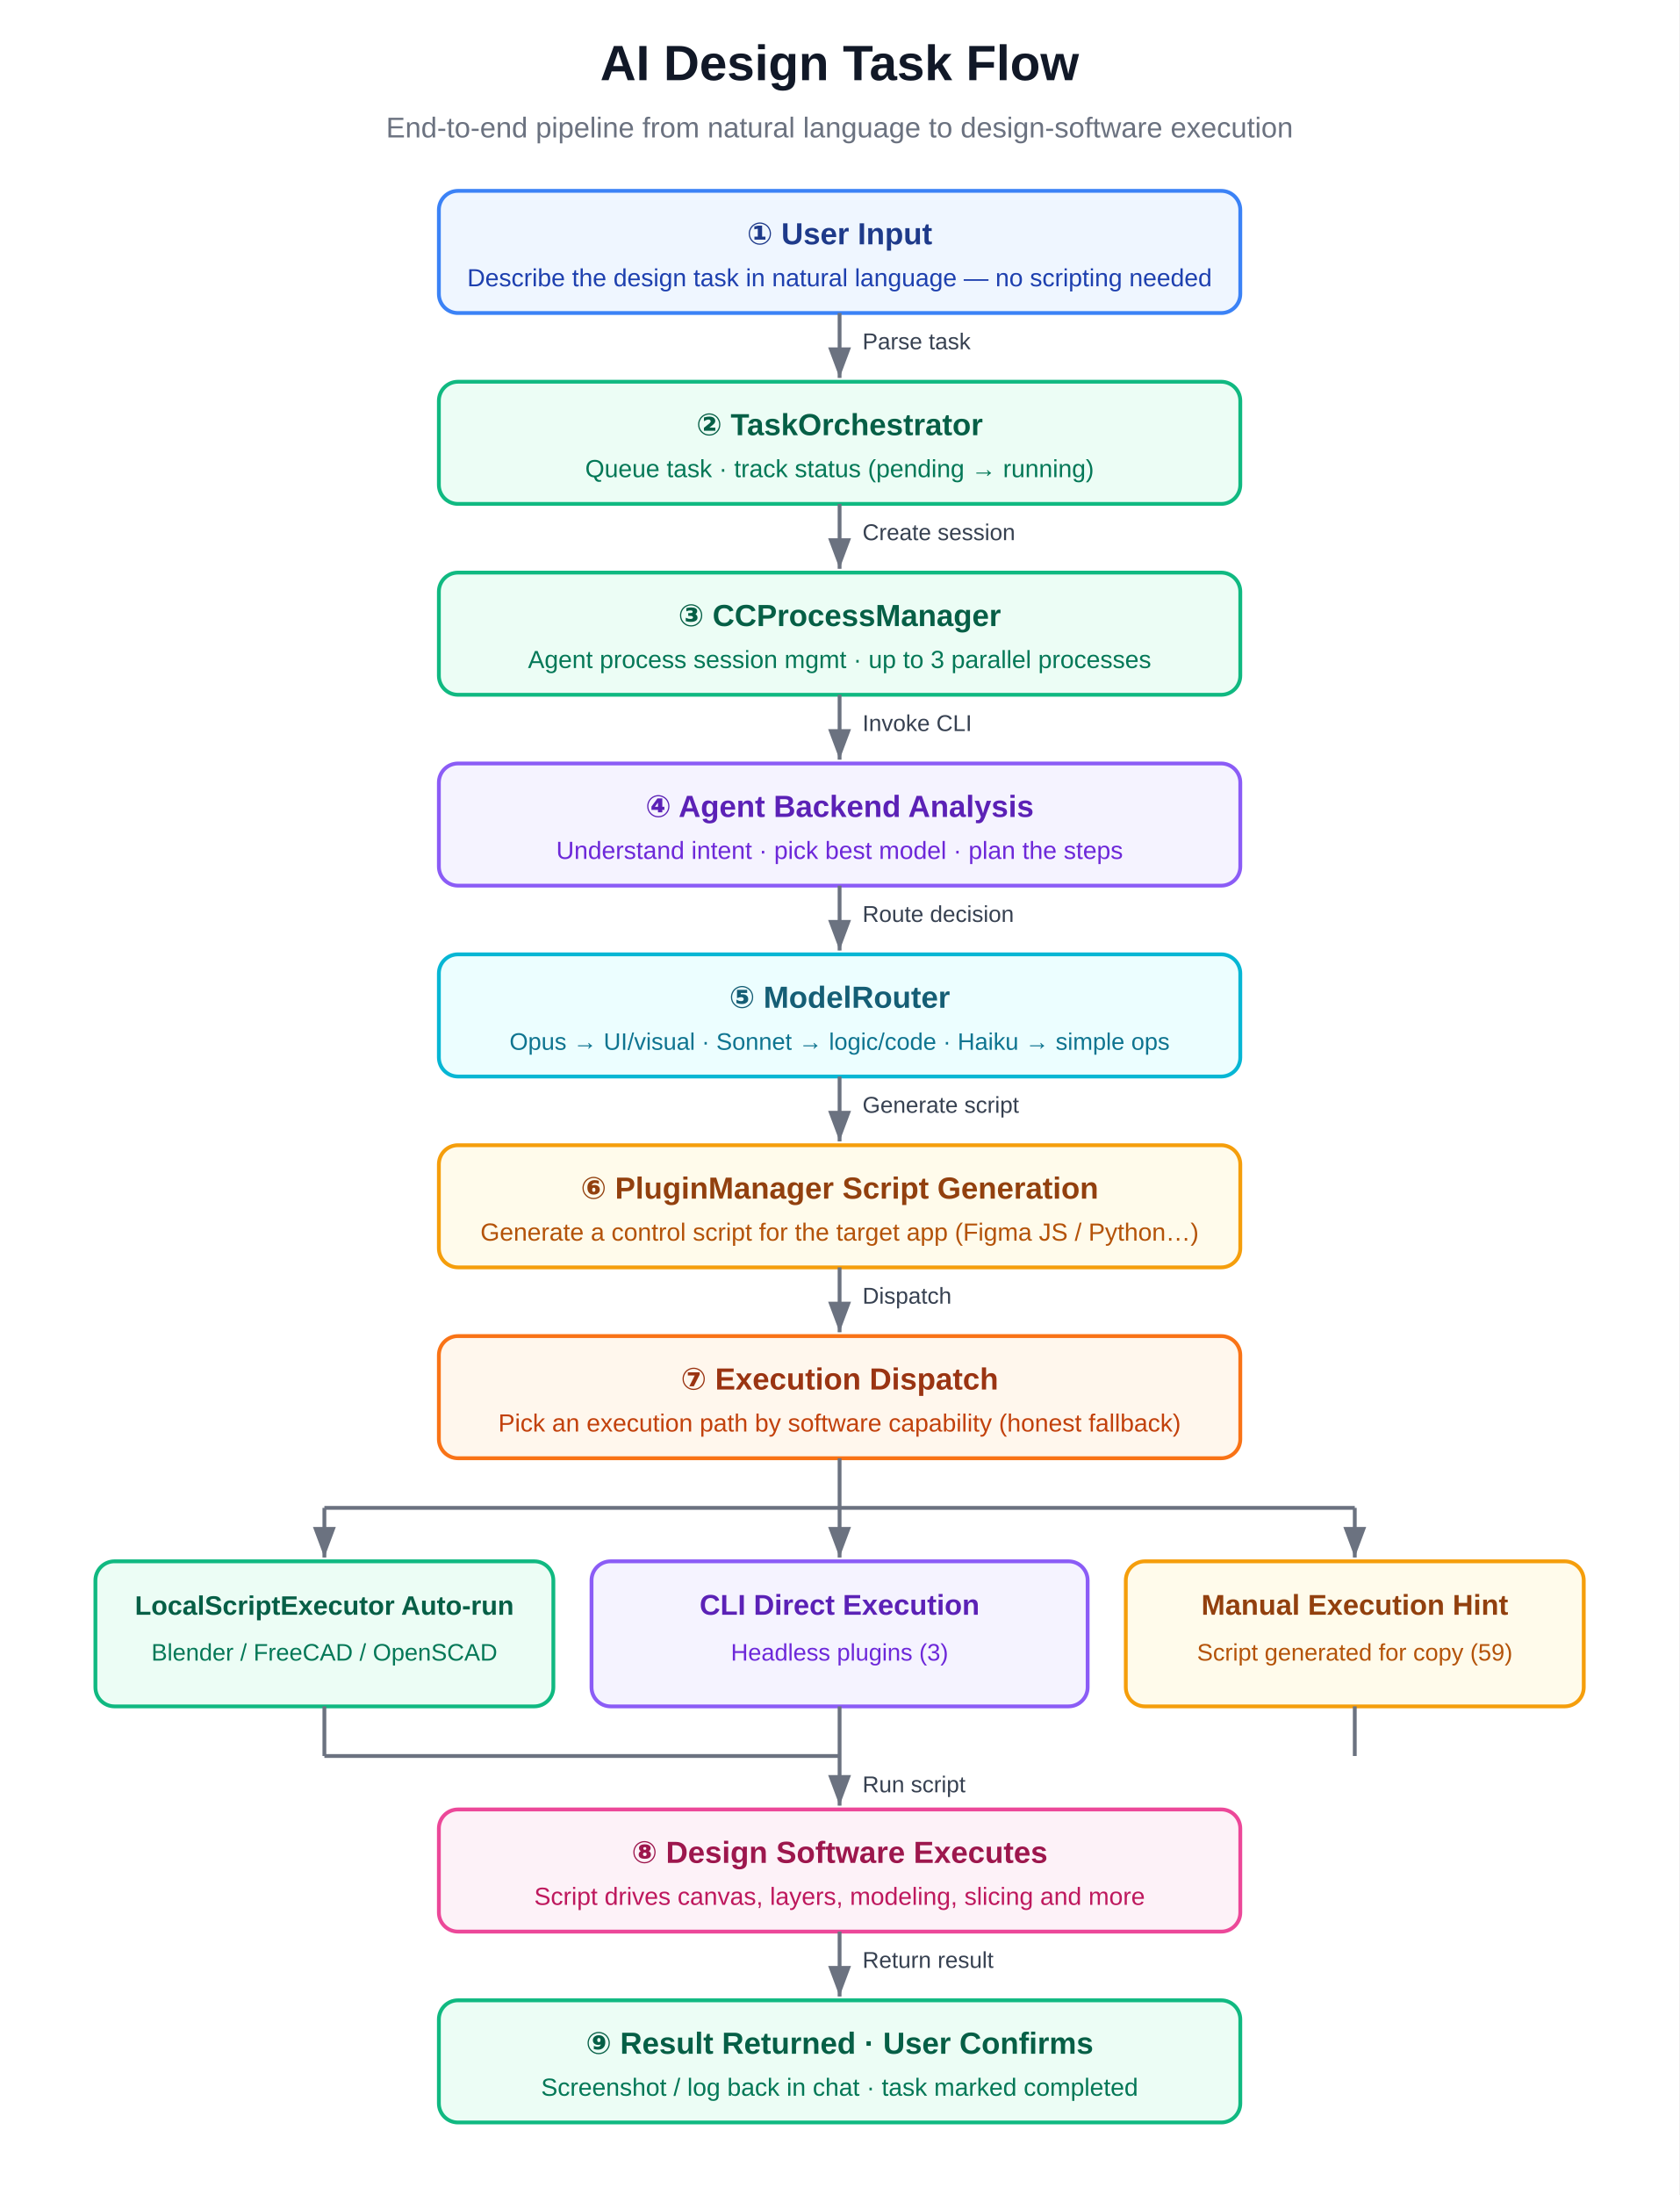
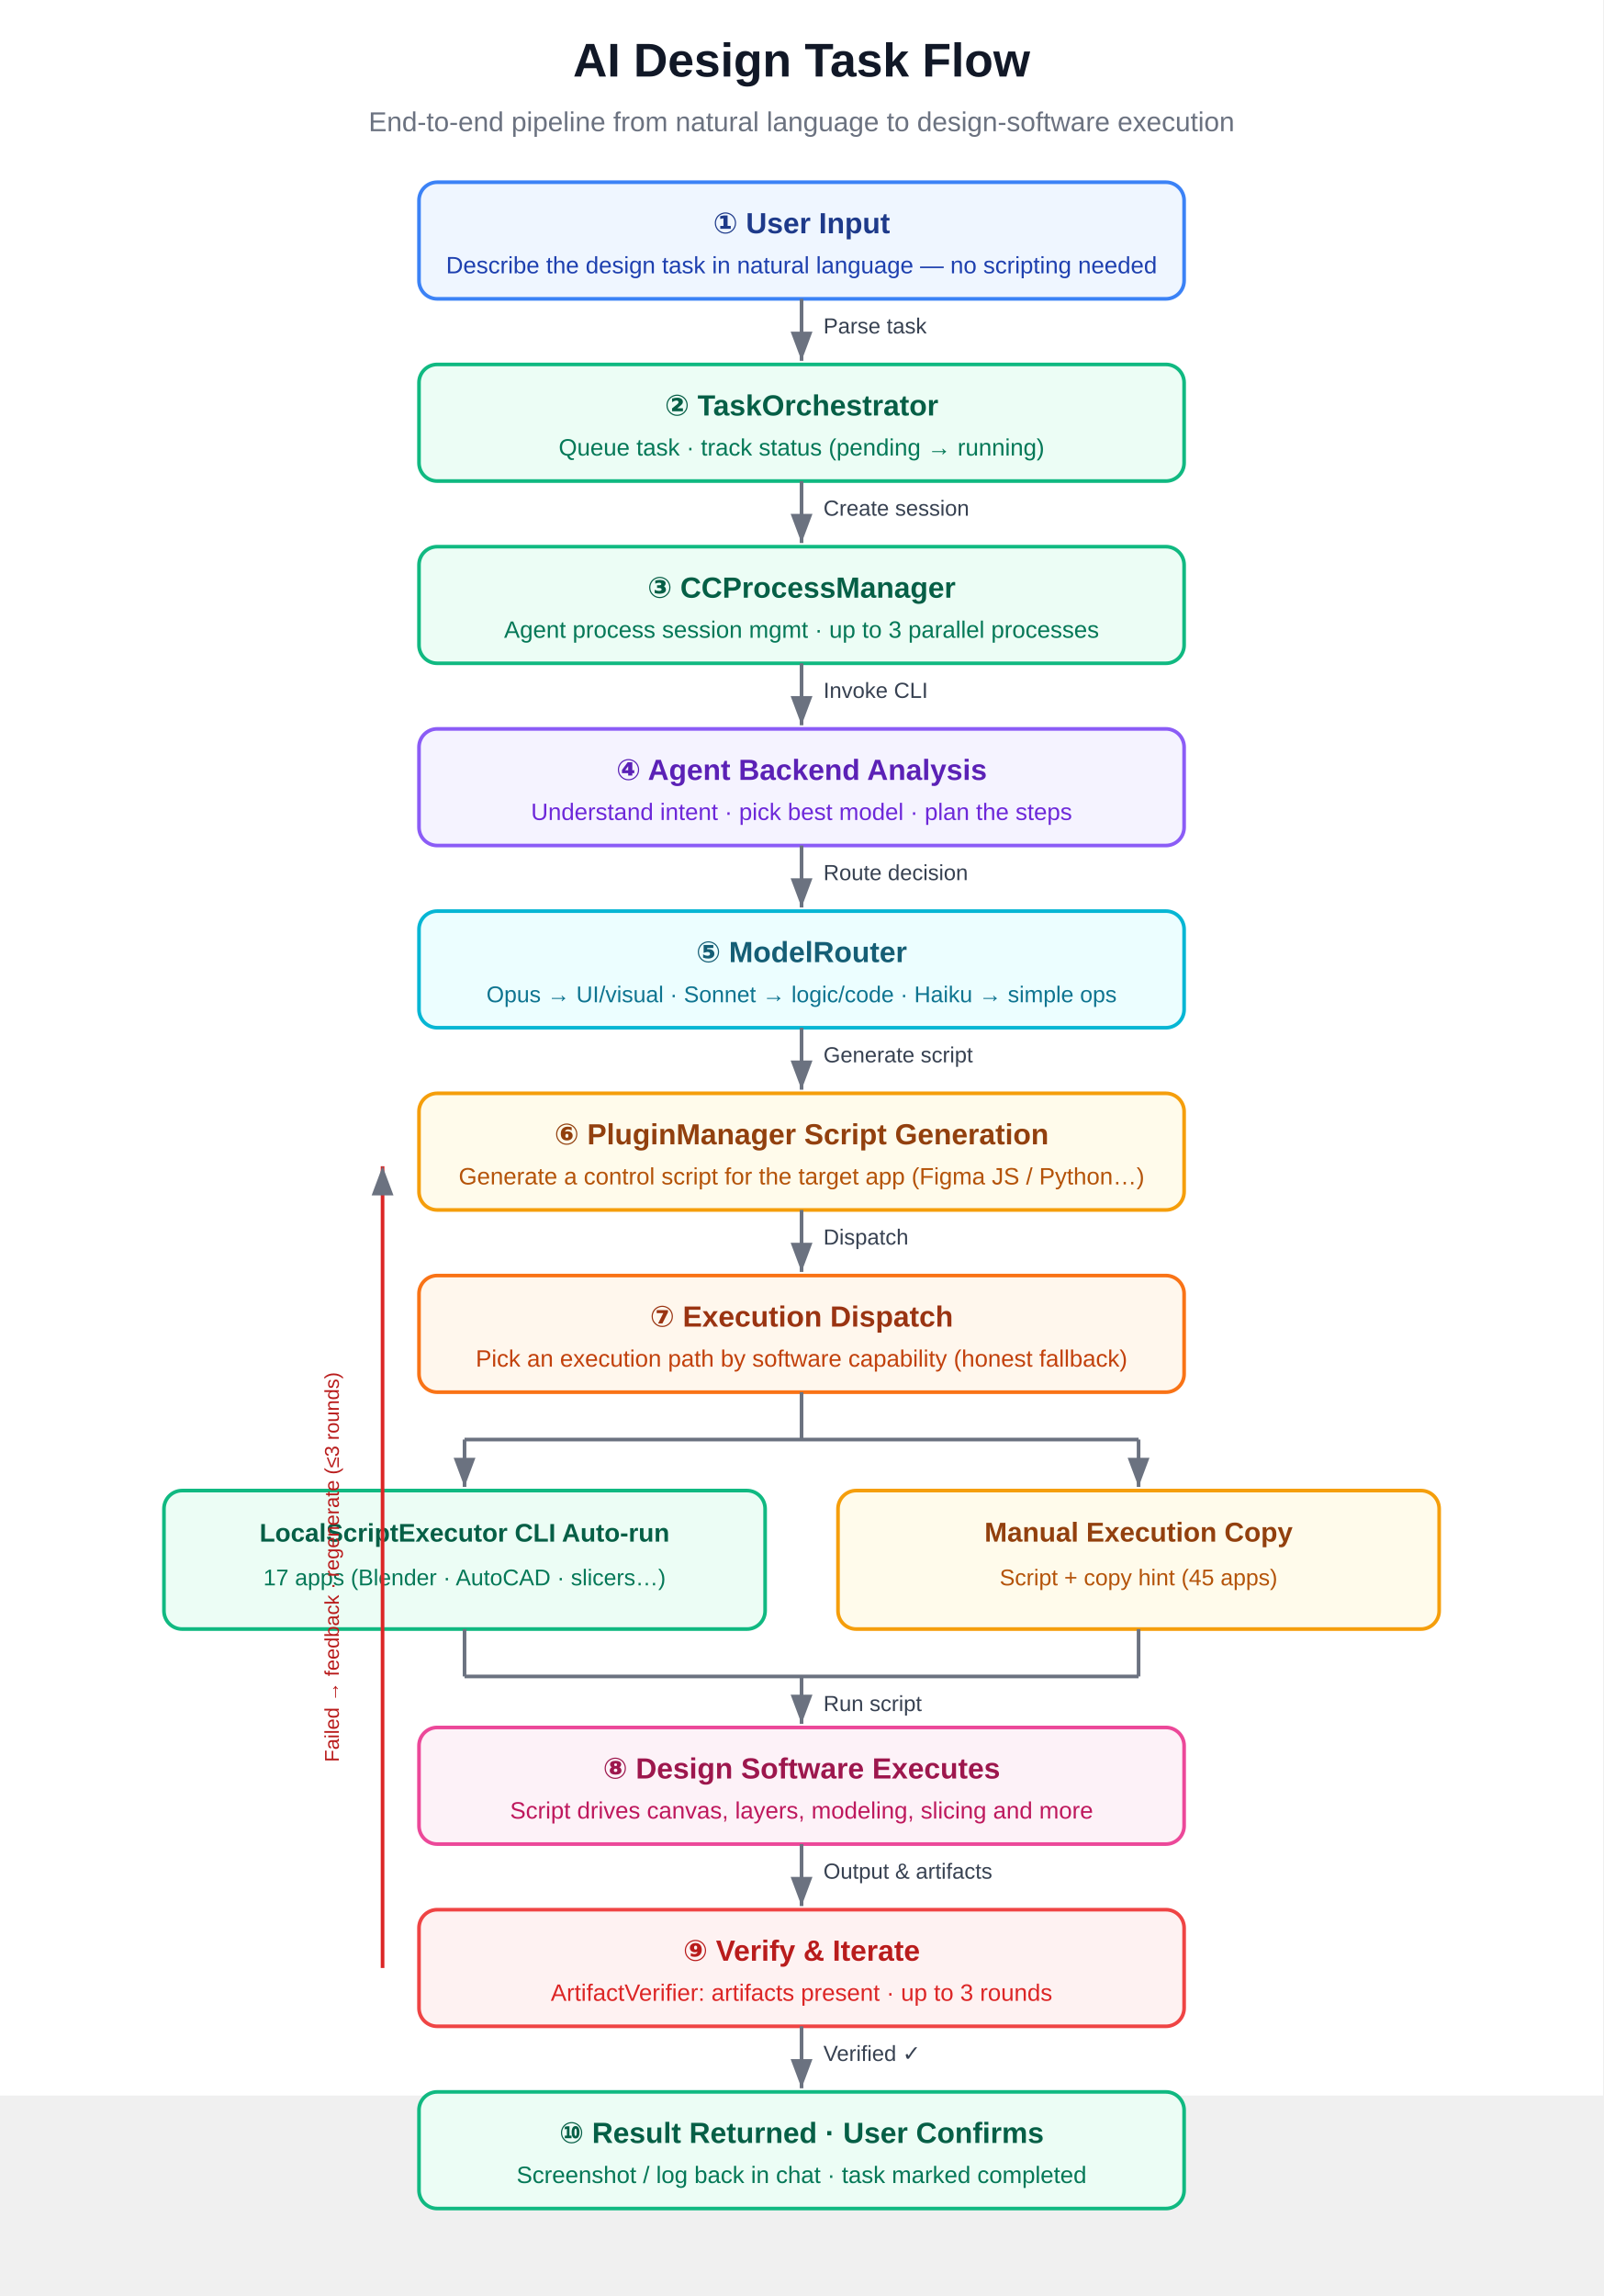
- <svg xmlns="http://www.w3.org/2000/svg" width="880" height="1150" viewBox="0 0 880 1150" font-family="'Segoe UI','Helvetica Neue',Arial,sans-serif">
+ <svg xmlns="http://www.w3.org/2000/svg" width="880" height="1260" viewBox="0 0 880 1260" font-family="'Segoe UI','Helvetica Neue',Arial,sans-serif">
  <defs>
    <marker id="arrow" markerWidth="10" markerHeight="10" refX="8" refY="3" orient="auto">
      <path d="M0,0 L8,3 L0,6 Z" fill="#6b7280" />
    </marker>
    <style>
      .halo { paint-order: stroke; stroke: #ffffff; stroke-width: 4px; }
    </style>
  </defs>
  <rect width="880" height="1150" fill="#ffffff" />
  <text x="440" y="42" font-size="26" font-weight="bold" fill="#111827" text-anchor="middle">AI Design Task Flow</text>
  <text x="440" y="72" font-size="15" fill="#6b7280" text-anchor="middle">End-to-end pipeline from natural language to design-software execution</text>
  <rect x="230" y="100" width="420" height="64" rx="10" fill="#eff6ff" stroke="#3b82f6" stroke-width="2" />
  <text x="440" y="128" font-size="16" font-weight="bold" fill="#1e3a8a" text-anchor="middle">① User Input</text>
  <text x="440" y="150" font-size="13" fill="#1e40af" text-anchor="middle">Describe the design task in natural language — no scripting needed</text>
  <line x1="440" y1="164" x2="440" y2="198" stroke="#6b7280" stroke-width="2" marker-end="url(#arrow)" />
  <text class="halo" x="452" y="183" font-size="12" fill="#374151">Parse task</text>
  <rect x="230" y="200" width="420" height="64" rx="10" fill="#ecfdf5" stroke="#10b981" stroke-width="2" />
  <text x="440" y="228" font-size="16" font-weight="bold" fill="#065f46" text-anchor="middle">② TaskOrchestrator</text>
  <text x="440" y="250" font-size="13" fill="#047857" text-anchor="middle">Queue task · track status (pending → running)</text>
  <line x1="440" y1="264" x2="440" y2="298" stroke="#6b7280" stroke-width="2" marker-end="url(#arrow)" />
  <text class="halo" x="452" y="283" font-size="12" fill="#374151">Create session</text>
  <rect x="230" y="300" width="420" height="64" rx="10" fill="#ecfdf5" stroke="#10b981" stroke-width="2" />
  <text x="440" y="328" font-size="16" font-weight="bold" fill="#065f46" text-anchor="middle">③ CCProcessManager</text>
  <text x="440" y="350" font-size="13" fill="#047857" text-anchor="middle">Agent process session mgmt · up to 3 parallel processes</text>
  <line x1="440" y1="364" x2="440" y2="398" stroke="#6b7280" stroke-width="2" marker-end="url(#arrow)" />
  <text class="halo" x="452" y="383" font-size="12" fill="#374151">Invoke CLI</text>
  <rect x="230" y="400" width="420" height="64" rx="10" fill="#f5f3ff" stroke="#8b5cf6" stroke-width="2" />
  <text x="440" y="428" font-size="16" font-weight="bold" fill="#5b21b6" text-anchor="middle">④ Agent Backend Analysis</text>
  <text x="440" y="450" font-size="13" fill="#6d28d9" text-anchor="middle">Understand intent · pick best model · plan the steps</text>
  <line x1="440" y1="464" x2="440" y2="498" stroke="#6b7280" stroke-width="2" marker-end="url(#arrow)" />
  <text class="halo" x="452" y="483" font-size="12" fill="#374151">Route decision</text>
  <rect x="230" y="500" width="420" height="64" rx="10" fill="#ecfeff" stroke="#06b6d4" stroke-width="2" />
  <text x="440" y="528" font-size="16" font-weight="bold" fill="#155e75" text-anchor="middle">⑤ ModelRouter</text>
  <text x="440" y="550" font-size="12.5" fill="#0e7490" text-anchor="middle">Opus → UI/visual · Sonnet → logic/code · Haiku → simple ops</text>
  <line x1="440" y1="564" x2="440" y2="598" stroke="#6b7280" stroke-width="2" marker-end="url(#arrow)" />
  <text class="halo" x="452" y="583" font-size="12" fill="#374151">Generate script</text>
  <rect x="230" y="600" width="420" height="64" rx="10" fill="#fffbeb" stroke="#f59e0b" stroke-width="2" />
  <text x="440" y="628" font-size="16" font-weight="bold" fill="#92400e" text-anchor="middle">⑥ PluginManager Script Generation</text>
  <text x="440" y="650" font-size="13" fill="#b45309" text-anchor="middle">Generate a control script for the target app (Figma JS / Python…)</text>
  <line x1="440" y1="664" x2="440" y2="698" stroke="#6b7280" stroke-width="2" marker-end="url(#arrow)" />
  <text class="halo" x="452" y="683" font-size="12" fill="#374151">Dispatch</text>
  <rect x="230" y="700" width="420" height="64" rx="10" fill="#fff7ed" stroke="#f97316" stroke-width="2" />
  <text x="440" y="728" font-size="16" font-weight="bold" fill="#9a3412" text-anchor="middle">⑦ Execution Dispatch</text>
  <text x="440" y="750" font-size="13" fill="#c2410c" text-anchor="middle">Pick an execution path by software capability (honest fallback)</text>
  <line x1="440" y1="764" x2="440" y2="790" stroke="#6b7280" stroke-width="2" />
-   <line x1="170" y1="790" x2="710" y2="790" stroke="#6b7280" stroke-width="2" />
-   <line x1="170" y1="790" x2="170" y2="816" stroke="#6b7280" stroke-width="2" marker-end="url(#arrow)" />
-   <line x1="440" y1="790" x2="440" y2="816" stroke="#6b7280" stroke-width="2" marker-end="url(#arrow)" />
-   <line x1="710" y1="790" x2="710" y2="816" stroke="#6b7280" stroke-width="2" marker-end="url(#arrow)" />
-   <rect x="50" y="818" width="240" height="76" rx="10" fill="#ecfdf5" stroke="#10b981" stroke-width="2" />
-   <text x="170" y="846" font-size="14" font-weight="bold" fill="#065f46" text-anchor="middle">LocalScriptExecutor Auto-run</text>
-   <text x="170" y="870" font-size="12.5" fill="#047857" text-anchor="middle">Blender / FreeCAD / OpenSCAD</text>
-   <rect x="310" y="818" width="260" height="76" rx="10" fill="#f5f3ff" stroke="#8b5cf6" stroke-width="2" />
-   <text x="440" y="846" font-size="15" font-weight="bold" fill="#5b21b6" text-anchor="middle">CLI Direct Execution</text>
-   <text x="440" y="870" font-size="12.5" fill="#6d28d9" text-anchor="middle">Headless plugins (3)</text>
-   <rect x="590" y="818" width="240" height="76" rx="10" fill="#fffbeb" stroke="#f59e0b" stroke-width="2" />
-   <text x="710" y="846" font-size="15" font-weight="bold" fill="#92400e" text-anchor="middle">Manual Execution Hint</text>
-   <text x="710" y="870" font-size="12.5" fill="#b45309" text-anchor="middle">Script generated for copy (59)</text>
-   <line x1="170" y1="894" x2="170" y2="920" stroke="#6b7280" stroke-width="2" />
-   <line x1="440" y1="894" x2="440" y2="920" stroke="#6b7280" stroke-width="2" />
-   <line x1="710" y1="894" x2="710" y2="920" stroke="#6b7280" stroke-width="2" />
-   <line x1="170" y1="920" x2="440" y2="920" stroke="#6b7280" stroke-width="2" />
+   <line x1="255" y1="790" x2="625" y2="790" stroke="#6b7280" stroke-width="2" />
+   <line x1="255" y1="790" x2="255" y2="816" stroke="#6b7280" stroke-width="2" marker-end="url(#arrow)" />
+   <line x1="625" y1="790" x2="625" y2="816" stroke="#6b7280" stroke-width="2" marker-end="url(#arrow)" />
+   <rect x="90" y="818" width="330" height="76" rx="10" fill="#ecfdf5" stroke="#10b981" stroke-width="2" />
+   <text x="255" y="846" font-size="14" font-weight="bold" fill="#065f46" text-anchor="middle">LocalScriptExecutor CLI Auto-run</text>
+   <text x="255" y="870" font-size="12.5" fill="#047857" text-anchor="middle">17 apps (Blender · AutoCAD · slicers…)</text>
+   <rect x="460" y="818" width="330" height="76" rx="10" fill="#fffbeb" stroke="#f59e0b" stroke-width="2" />
+   <text x="625" y="846" font-size="15" font-weight="bold" fill="#92400e" text-anchor="middle">Manual Execution Copy</text>
+   <text x="625" y="870" font-size="12.5" fill="#b45309" text-anchor="middle">Script + copy hint (45 apps)</text>
+   <line x1="255" y1="894" x2="255" y2="920" stroke="#6b7280" stroke-width="2" />
+   <line x1="625" y1="894" x2="625" y2="920" stroke="#6b7280" stroke-width="2" />
+   <line x1="255" y1="920" x2="625" y2="920" stroke="#6b7280" stroke-width="2" />
  <line x1="440" y1="920" x2="440" y2="946" stroke="#6b7280" stroke-width="2" marker-end="url(#arrow)" />
  <text class="halo" x="452" y="939" font-size="12" fill="#374151">Run script</text>
  <rect x="230" y="948" width="420" height="64" rx="10" fill="#fdf2f8" stroke="#ec4899" stroke-width="2" />
  <text x="440" y="976" font-size="16" font-weight="bold" fill="#9d174d" text-anchor="middle">⑧ Design Software Executes</text>
  <text x="440" y="998" font-size="13" fill="#be185d" text-anchor="middle">Script drives canvas, layers, modeling, slicing and more</text>
  <line x1="440" y1="1012" x2="440" y2="1046" stroke="#6b7280" stroke-width="2" marker-end="url(#arrow)" />
-   <text class="halo" x="452" y="1031" font-size="12" fill="#374151">Return result</text>
-   <rect x="230" y="1048" width="420" height="64" rx="10" fill="#ecfdf5" stroke="#10b981" stroke-width="2" />
-   <text x="440" y="1076" font-size="16" font-weight="bold" fill="#065f46" text-anchor="middle">⑨ Result Returned · User Confirms</text>
-   <text x="440" y="1098" font-size="13" fill="#047857" text-anchor="middle">Screenshot / log back in chat · task marked completed</text>
+   <text class="halo" x="452" y="1031" font-size="12" fill="#374151">Output &amp; artifacts</text>
+   <rect x="230" y="1048" width="420" height="64" rx="10" fill="#fef2f2" stroke="#ef4444" stroke-width="2" />
+   <text x="440" y="1076" font-size="16" font-weight="bold" fill="#b91c1c" text-anchor="middle">⑨ Verify &amp; Iterate</text>
+   <text x="440" y="1098" font-size="13" fill="#dc2626" text-anchor="middle">ArtifactVerifier: artifacts present · up to 3 rounds</text>
+   <line x1="210" y1="1080" x2="210" y2="640" stroke="#dc2626" stroke-width="2" marker-end="url(#arrow)" />
+   <text x="186" y="860" font-size="11" fill="#b91c1c" text-anchor="middle" transform="rotate(-90 186 860)">Failed → feedback · regenerate (≤3 rounds)</text>
+   <line x1="440" y1="1112" x2="440" y2="1146" stroke="#6b7280" stroke-width="2" marker-end="url(#arrow)" />
+   <text class="halo" x="452" y="1131" font-size="12" fill="#374151">Verified ✓</text>
+   <rect x="230" y="1148" width="420" height="64" rx="10" fill="#ecfdf5" stroke="#10b981" stroke-width="2" />
+   <text x="440" y="1176" font-size="16" font-weight="bold" fill="#065f46" text-anchor="middle">⑩ Result Returned · User Confirms</text>
+   <text x="440" y="1198" font-size="13" fill="#047857" text-anchor="middle">Screenshot / log back in chat · task marked completed</text>
</svg>
